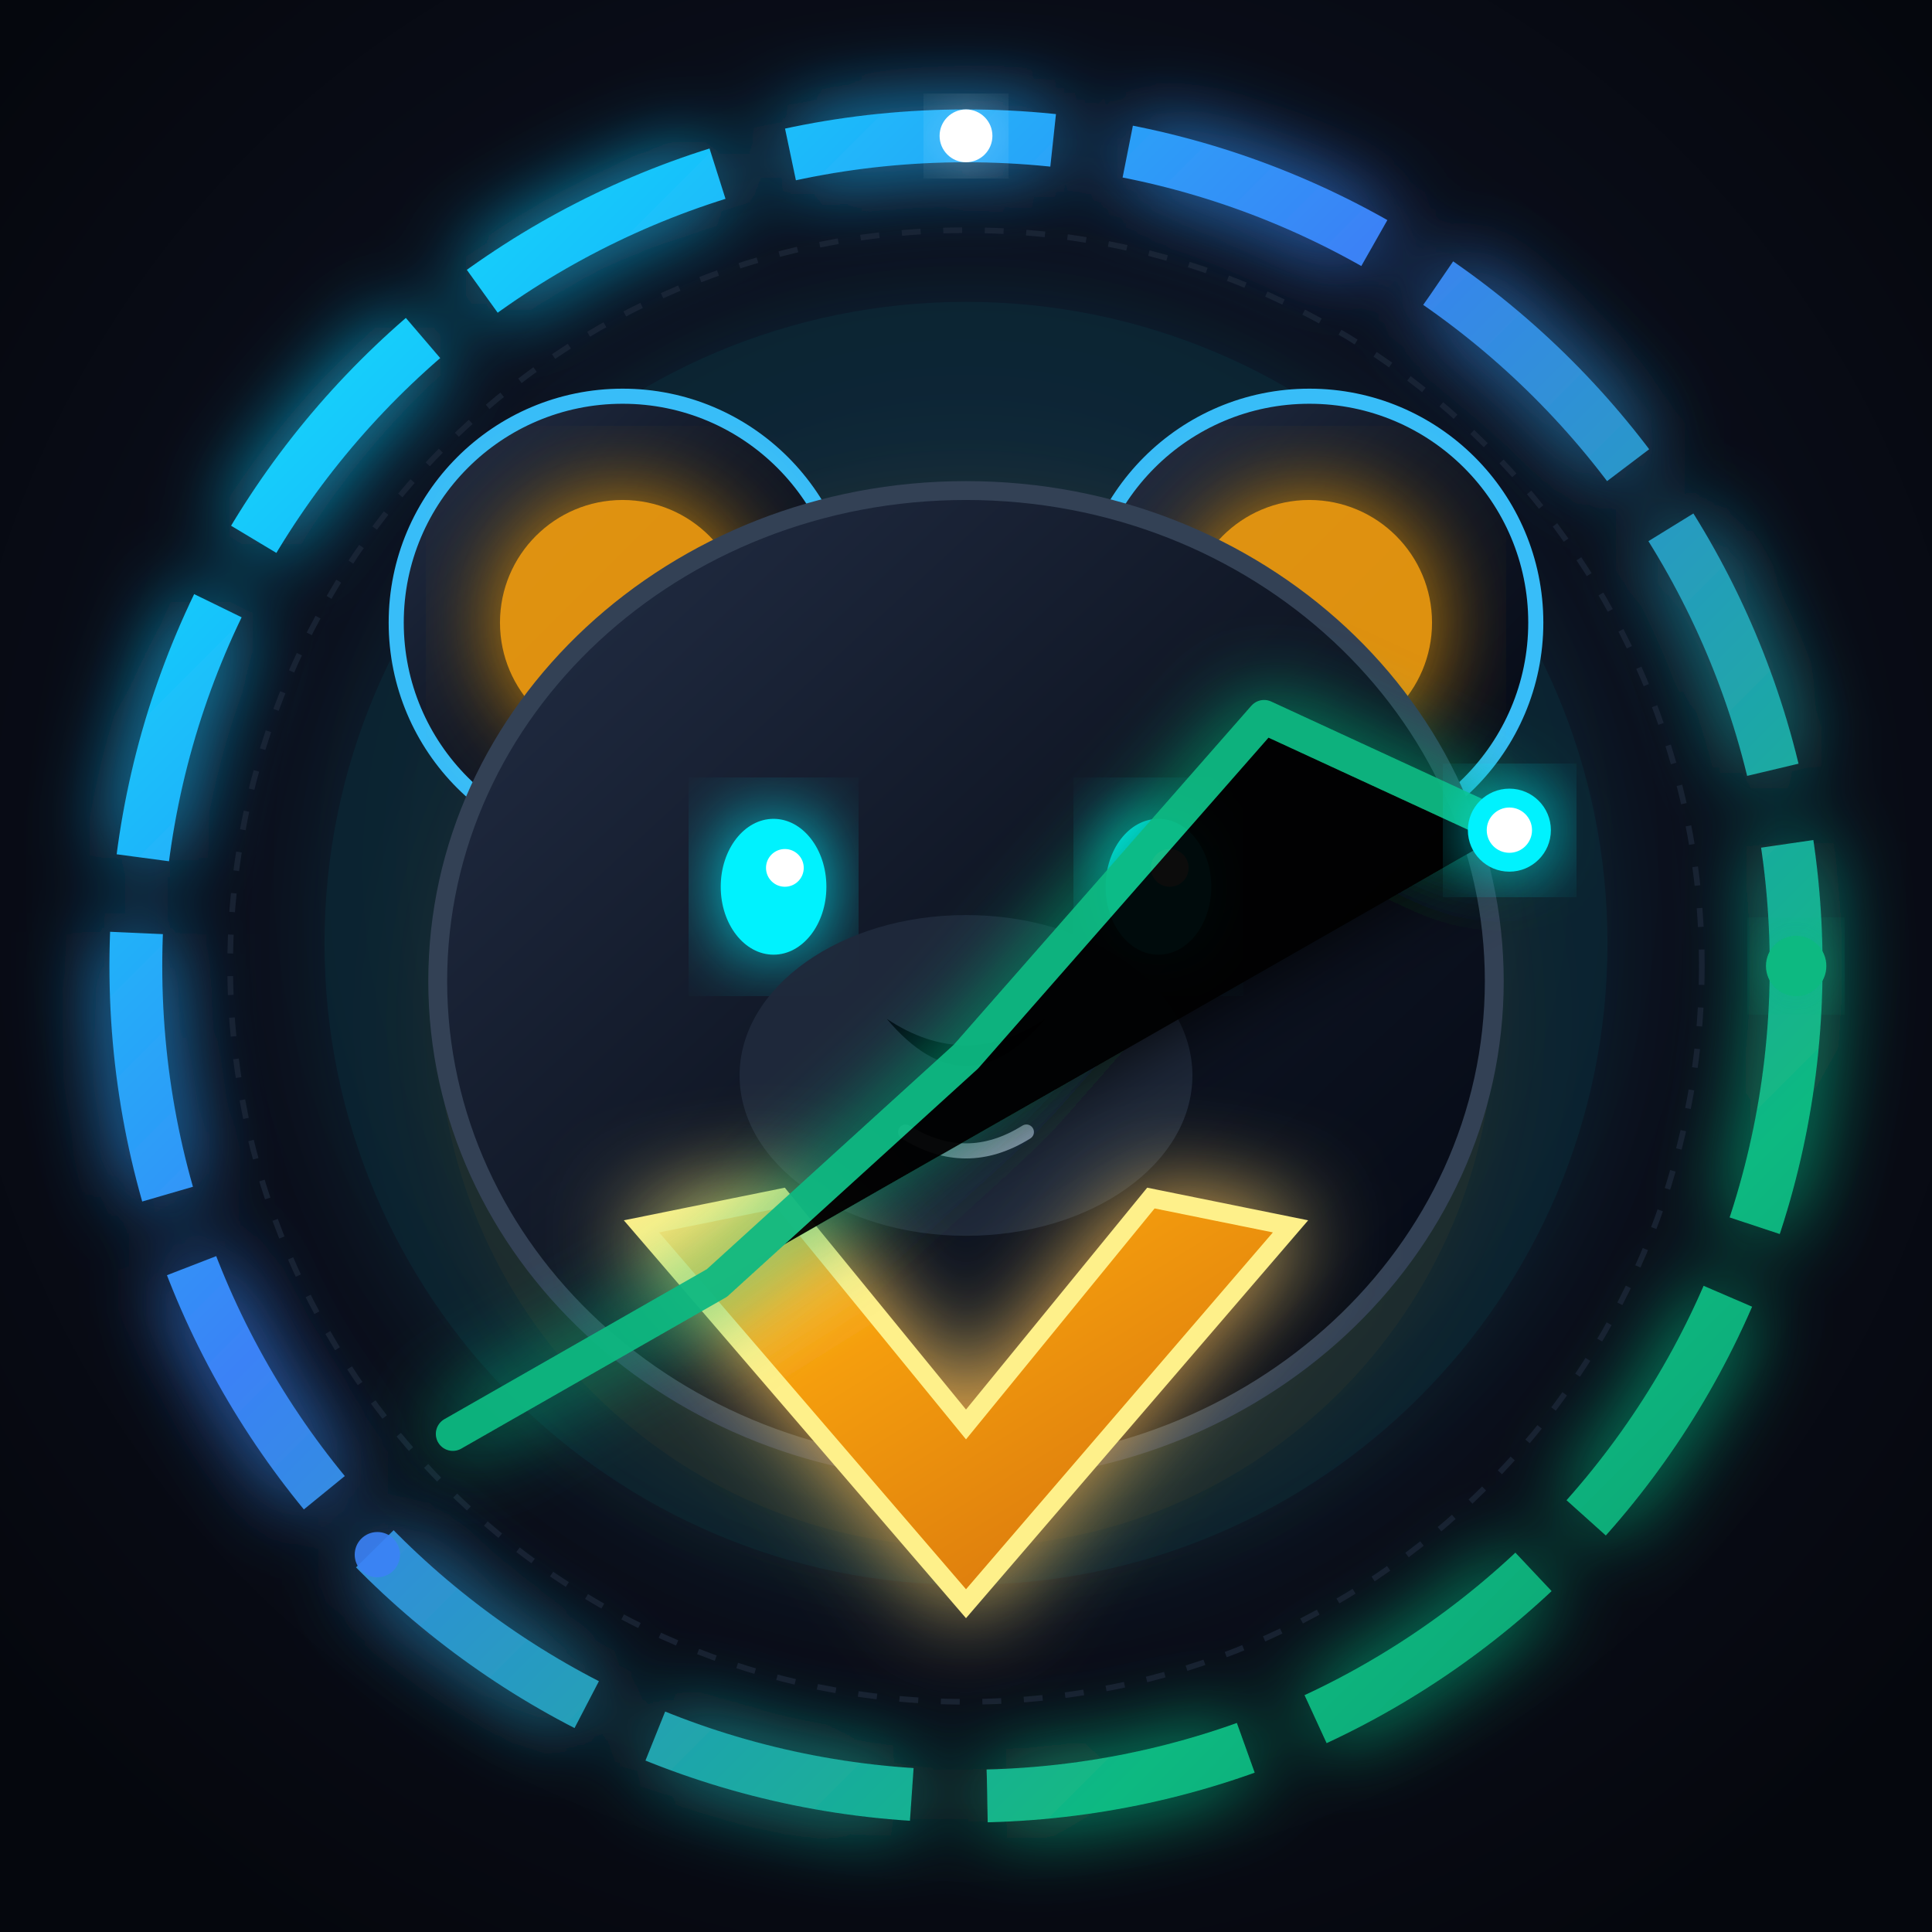
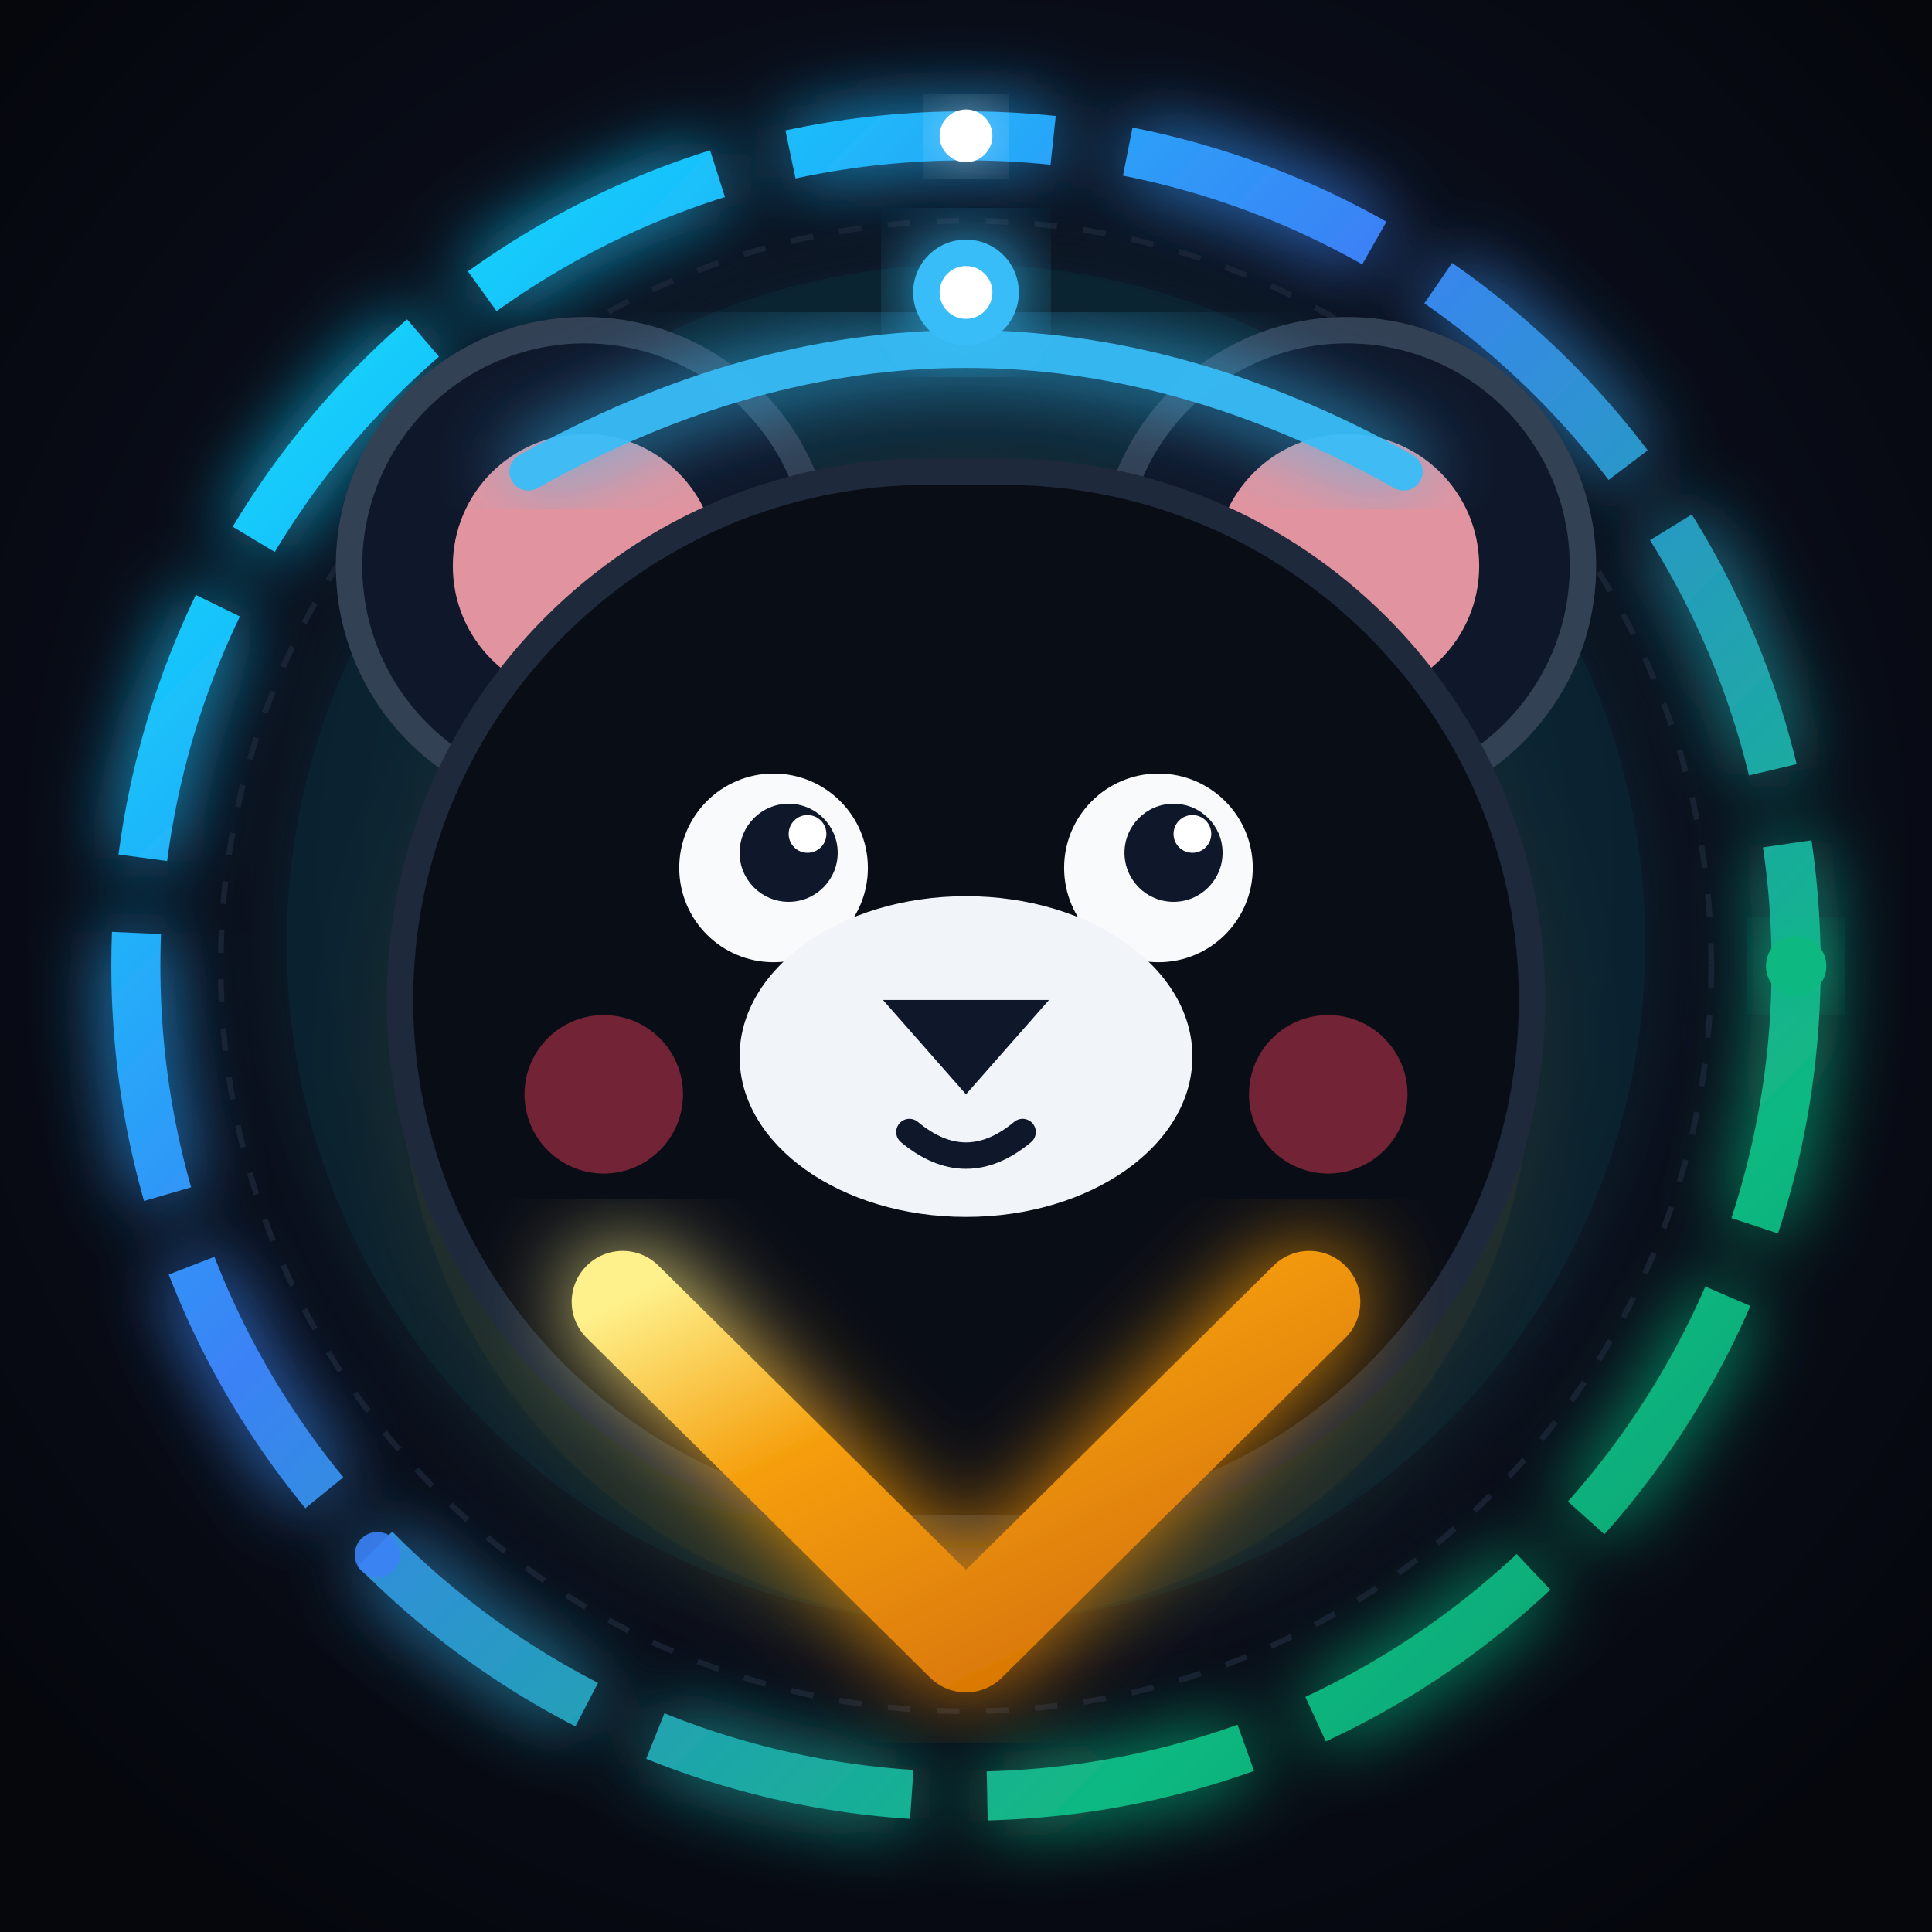
<svg xmlns="http://www.w3.org/2000/svg" viewBox="0 0 1024 1024" width="1024" height="1024">
  <defs>
    <radialGradient id="avBg" cx="50%" cy="45%" r="65%">
      <stop offset="0%" stop-color="#141F36" />
      <stop offset="60%" stop-color="#0A0E1A" />
      <stop offset="100%" stop-color="#05070D" />
    </radialGradient>
    <linearGradient id="bearFur" x1="0%" y1="0%" x2="100%" y2="100%">
-       <stop offset="0%" stop-color="#243048" />
-       <stop offset="45%" stop-color="#111827" />
-       <stop offset="100%" stop-color="#030712" />
+       <stop offset="0%" stop-color="#1E293B" />
+       <stop offset="45%" stop-color="#0F172A" />
+       <stop offset="100%" stop-color="#020617" />
    </linearGradient>
    <linearGradient id="goldV" x1="0%" y1="0%" x2="100%" y2="100%">
      <stop offset="0%" stop-color="#FEF08A" />
      <stop offset="35%" stop-color="#F59E0B" />
      <stop offset="85%" stop-color="#D97706" />
      <stop offset="100%" stop-color="#B45309" />
    </linearGradient>
    <linearGradient id="omniRing" x1="0%" y1="0%" x2="100%" y2="100%">
      <stop offset="0%" stop-color="#00F2FE" />
      <stop offset="40%" stop-color="#3B82F6" />
      <stop offset="80%" stop-color="#10B981" />
      <stop offset="100%" stop-color="#059669" />
    </linearGradient>
    <filter id="avGlow" x="-30%" y="-30%" width="160%" height="160%">
-       <feGaussianBlur stdDeviation="22" result="blur" />
+       <feGaussianBlur stdDeviation="20" result="blur" />
      <feComposite in="SourceGraphic" in2="blur" operator="over" />
    </filter>
    <filter id="goldGlow" x="-30%" y="-30%" width="160%" height="160%">
      <feGaussianBlur stdDeviation="25" result="gblur" />
      <feMerge>
        <feMergeNode in="gblur" />
        <feMergeNode in="SourceGraphic" />
      </feMerge>
    </filter>
  </defs>
  <rect width="1024" height="1024" fill="url(#avBg)" />
-   <circle cx="512" cy="500" r="340" fill="#00F2FE" opacity="0.08" filter="url(#avGlow)" />
-   <circle cx="512" cy="540" r="280" fill="#F59E0B" opacity="0.08" filter="url(#goldGlow)" />
-   <circle cx="512" cy="512" r="440" fill="none" stroke="url(#omniRing)" stroke-width="28" stroke-dasharray="140 40" filter="url(#avGlow)" />
-   <circle cx="512" cy="512" r="390" fill="none" stroke="#1E293B" stroke-width="3" stroke-dasharray="10 12" opacity="0.7" />
+   <circle cx="512" cy="500" r="360" fill="#00F2FE" opacity="0.08" filter="url(#avGlow)" />
+   <circle cx="512" cy="560" r="300" fill="#F59E0B" opacity="0.09" filter="url(#goldGlow)" />
+   <circle cx="512" cy="512" r="440" fill="none" stroke="url(#omniRing)" stroke-width="26" stroke-dasharray="140 40" filter="url(#avGlow)" />
+   <circle cx="512" cy="512" r="395" fill="none" stroke="#1E293B" stroke-width="3" stroke-dasharray="12 14" opacity="0.7" />
  <circle cx="512" cy="72" r="14" fill="#FFFFFF" filter="url(#avGlow)" />
  <circle cx="952" cy="512" r="16" fill="#10B981" filter="url(#avGlow)" />
  <circle cx="200" cy="824" r="12" fill="#3B82F6" opacity="0.9" />
-   <g>
-     <circle cx="330" cy="330" r="120" fill="url(#bearFur)" stroke="#38BDF8" stroke-width="8" />
-     <circle cx="330" cy="330" r="65" fill="#F59E0B" opacity="0.9" filter="url(#goldGlow)" />
-     <circle cx="694" cy="330" r="120" fill="url(#bearFur)" stroke="#38BDF8" stroke-width="8" />
-     <circle cx="694" cy="330" r="65" fill="#F59E0B" opacity="0.9" filter="url(#goldGlow)" />
-     <ellipse cx="512" cy="520" rx="280" ry="260" fill="url(#bearFur)" stroke="#334155" stroke-width="10" />
-     <ellipse cx="410" cy="470" rx="28" ry="36" fill="#00F2FE" filter="url(#avGlow)" />
-     <circle cx="416" cy="460" r="10" fill="#FFFFFF" />
-     <ellipse cx="614" cy="470" rx="28" ry="36" fill="#00F2FE" filter="url(#avGlow)" />
-     <circle cx="620" cy="460" r="10" fill="#FFFFFF" />
-     <ellipse cx="512" cy="570" rx="120" ry="85" fill="#1E293B" opacity="0.95" />
-     <path d="M 470 540 Q 512 568 554 540 Q 512 590 470 540 Z" fill="#030712" />
-     <path d="M 480 600 Q 512 620 544 600" stroke="#94A3B8" stroke-width="8" stroke-linecap="round" fill="none" />
-     <path d="M 340 650 L 512 850 L 684 650 L 610 635 L 512 755 L 414 635 Z" fill="url(#goldV)" stroke="#FEF08A" stroke-width="10" filter="url(#goldGlow)" />
-     <path d="M 240 760 L 380 680 L 512 560 L 670 380 L 800 440" stroke="#10B981" stroke-width="18" stroke-linecap="round" stroke-linejoin="round" opacity="0.95" filter="url(#avGlow)" />
-     <circle cx="800" cy="440" r="22" fill="#00F2FE" filter="url(#avGlow)" />
-     <circle cx="800" cy="440" r="12" fill="#FFFFFF" />
+   <g id="taiwan-bear-mascot">
+     <circle cx="310" cy="300" r="125" fill="#0F172A" stroke="#334155" stroke-width="14" />
+     <circle cx="310" cy="300" r="70" fill="#FDA4AF" opacity="0.88" />
+     <circle cx="714" cy="300" r="125" fill="#0F172A" stroke="#334155" stroke-width="14" />
+     <circle cx="714" cy="300" r="70" fill="#FDA4AF" opacity="0.88" />
+     <path d="M 280 250 Q 512 120 744 250" stroke="#38BDF8" stroke-width="20" stroke-linecap="round" fill="none" opacity="0.95" filter="url(#avGlow)" />
+     <circle cx="512" cy="155" r="28" fill="#38BDF8" filter="url(#avGlow)" />
+     <circle cx="512" cy="155" r="14" fill="#FFFFFF" />
+     <rect x="212" y="250" width="600" height="560" rx="280" fill="#090D16" stroke="#1E293B" stroke-width="14" />
+     <circle cx="320" cy="580" r="42" fill="#F43F5E" opacity="0.45" />
+     <circle cx="704" cy="580" r="42" fill="#F43F5E" opacity="0.45" />
+     <circle cx="410" cy="460" r="50" fill="#F8FAFC" />
+     <circle cx="418" cy="452" r="26" fill="#0F172A" />
+     <circle cx="428" cy="442" r="10" fill="#FFFFFF" />
+     <circle cx="614" cy="460" r="50" fill="#F8FAFC" />
+     <circle cx="622" cy="452" r="26" fill="#0F172A" />
+     <circle cx="632" cy="442" r="10" fill="#FFFFFF" />
+     <ellipse cx="512" cy="560" rx="120" ry="85" fill="#F1F5F9" />
+     <path d="M 468 530 L 556 530 L 512 580 Z" fill="#0F172A" />
+     <path d="M 482 600 Q 512 625 542 600" stroke="#0F172A" stroke-width="14" stroke-linecap="round" fill="none" />
+     <path d="M 330 690 L 512 870 L 694 690" stroke="url(#goldV)" stroke-width="54" stroke-linecap="round" stroke-linejoin="round" fill="none" filter="url(#goldGlow)" />
  </g>
</svg>
